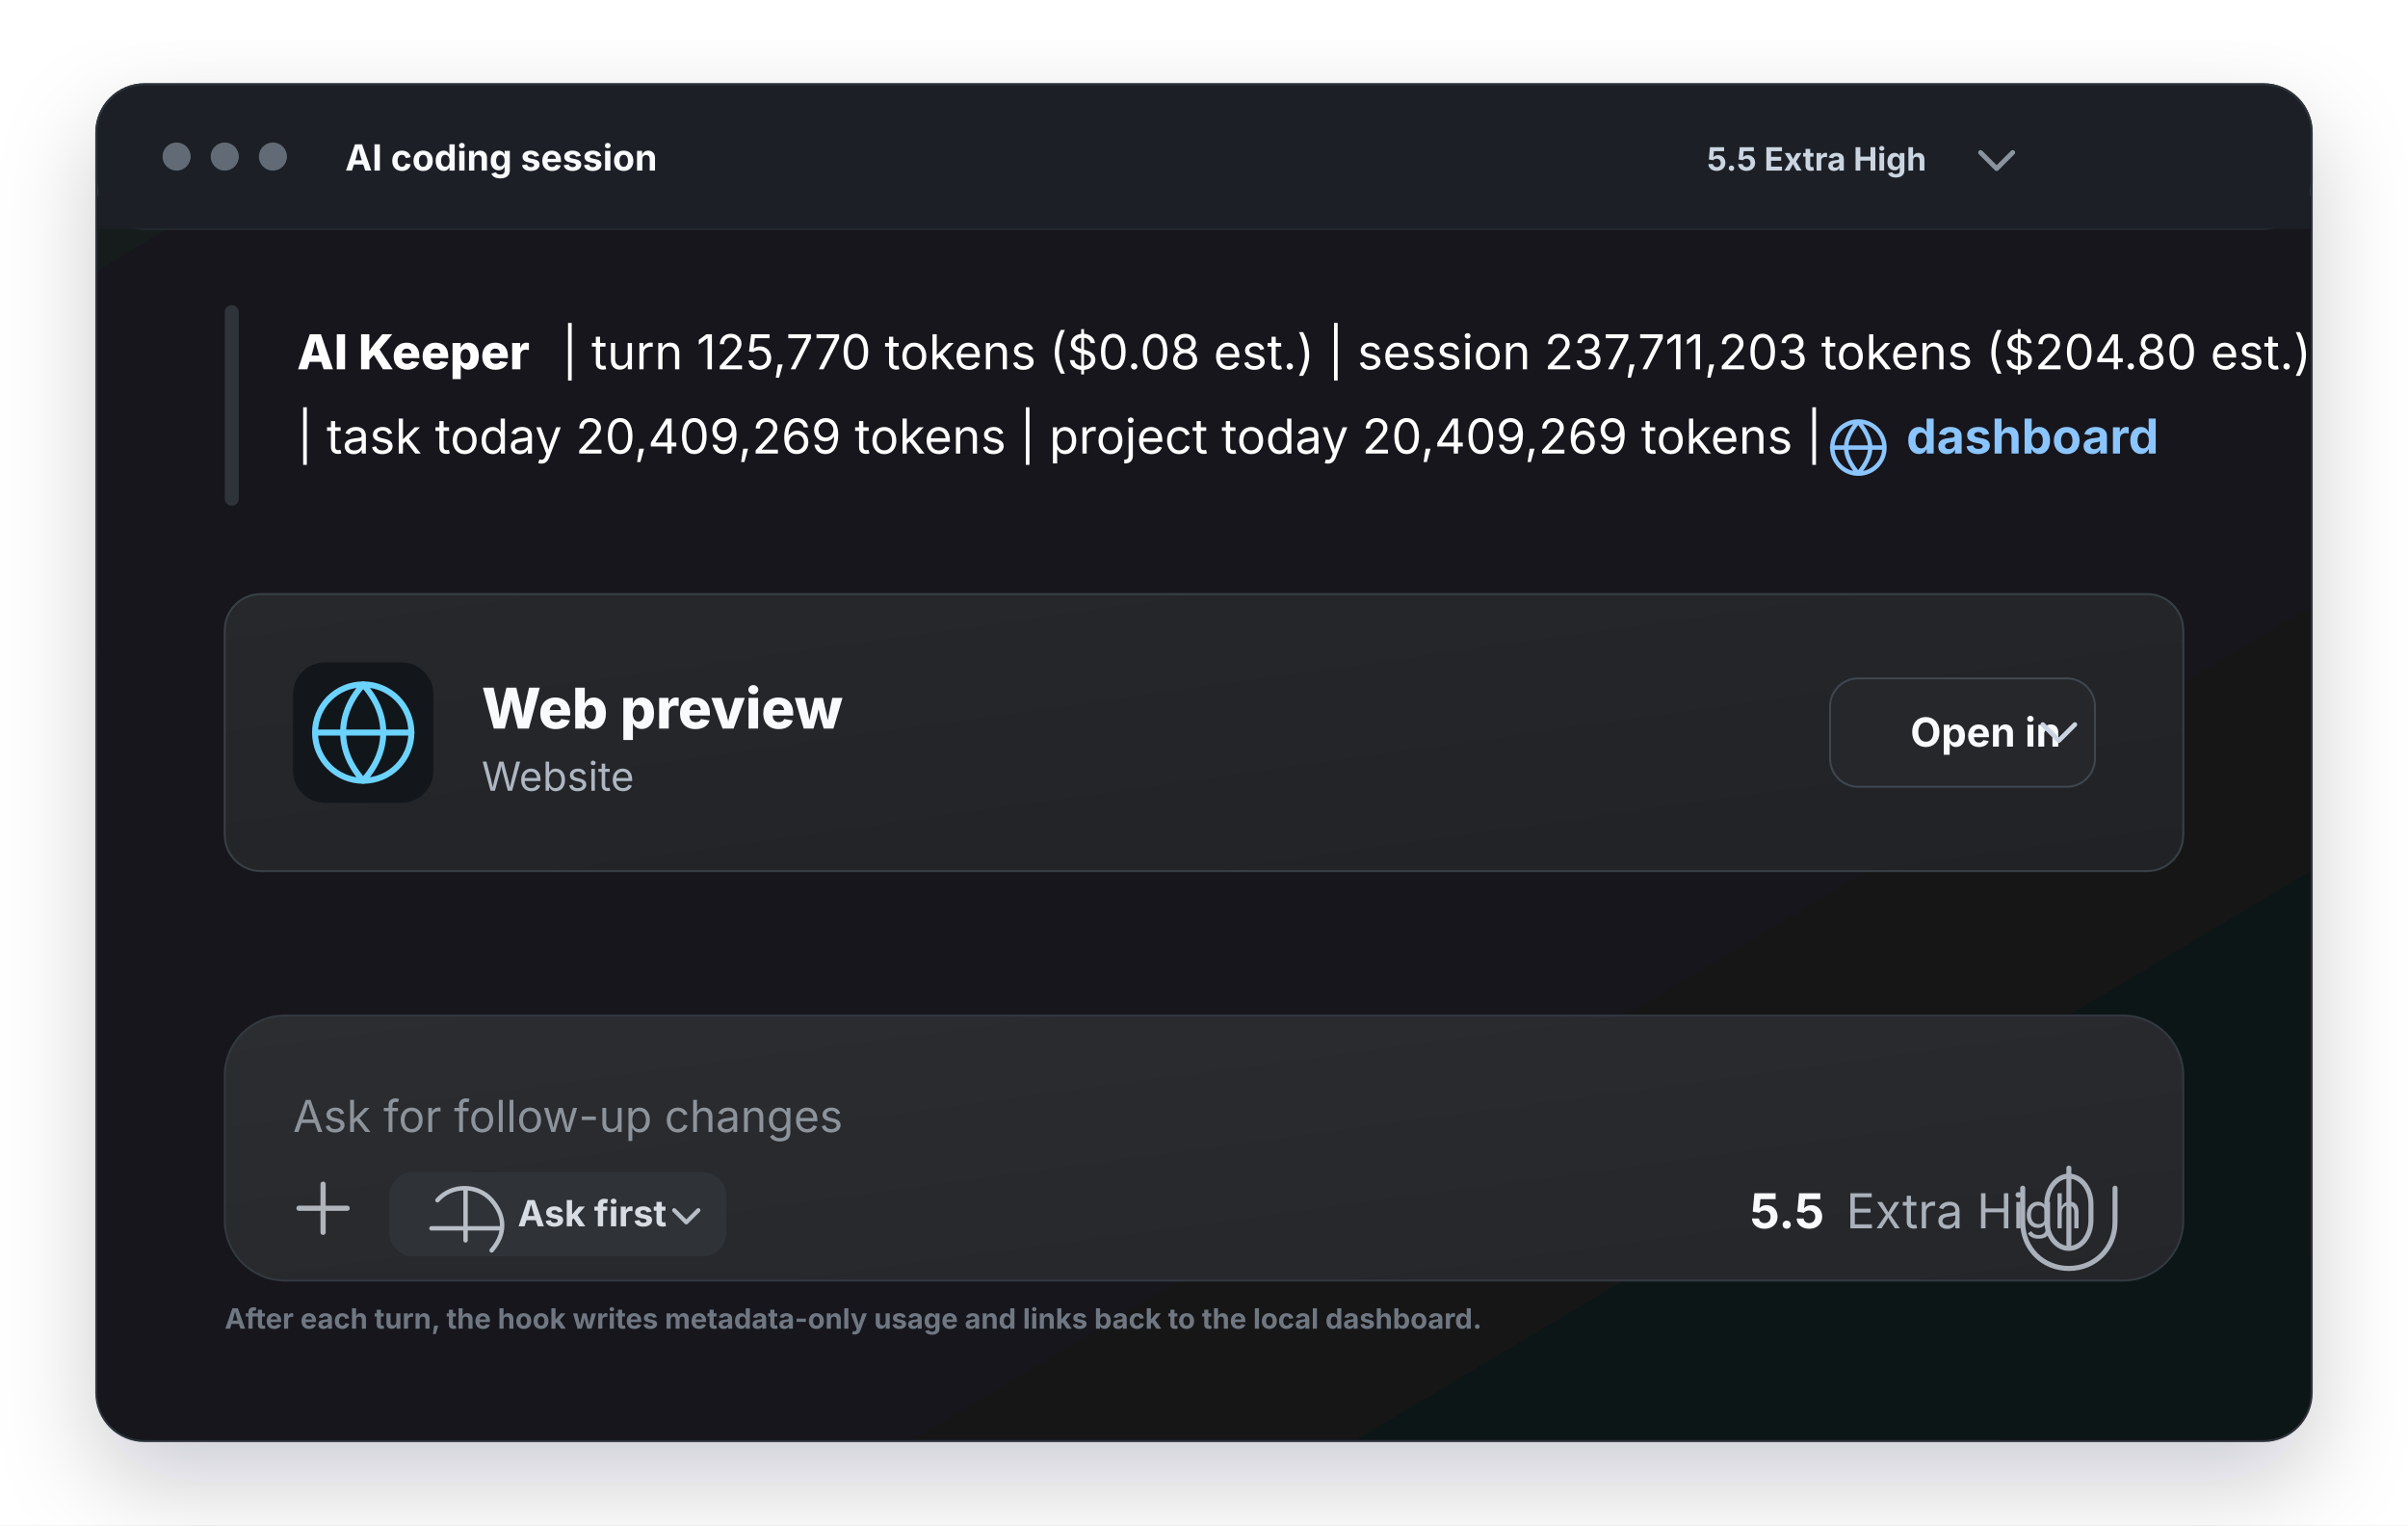
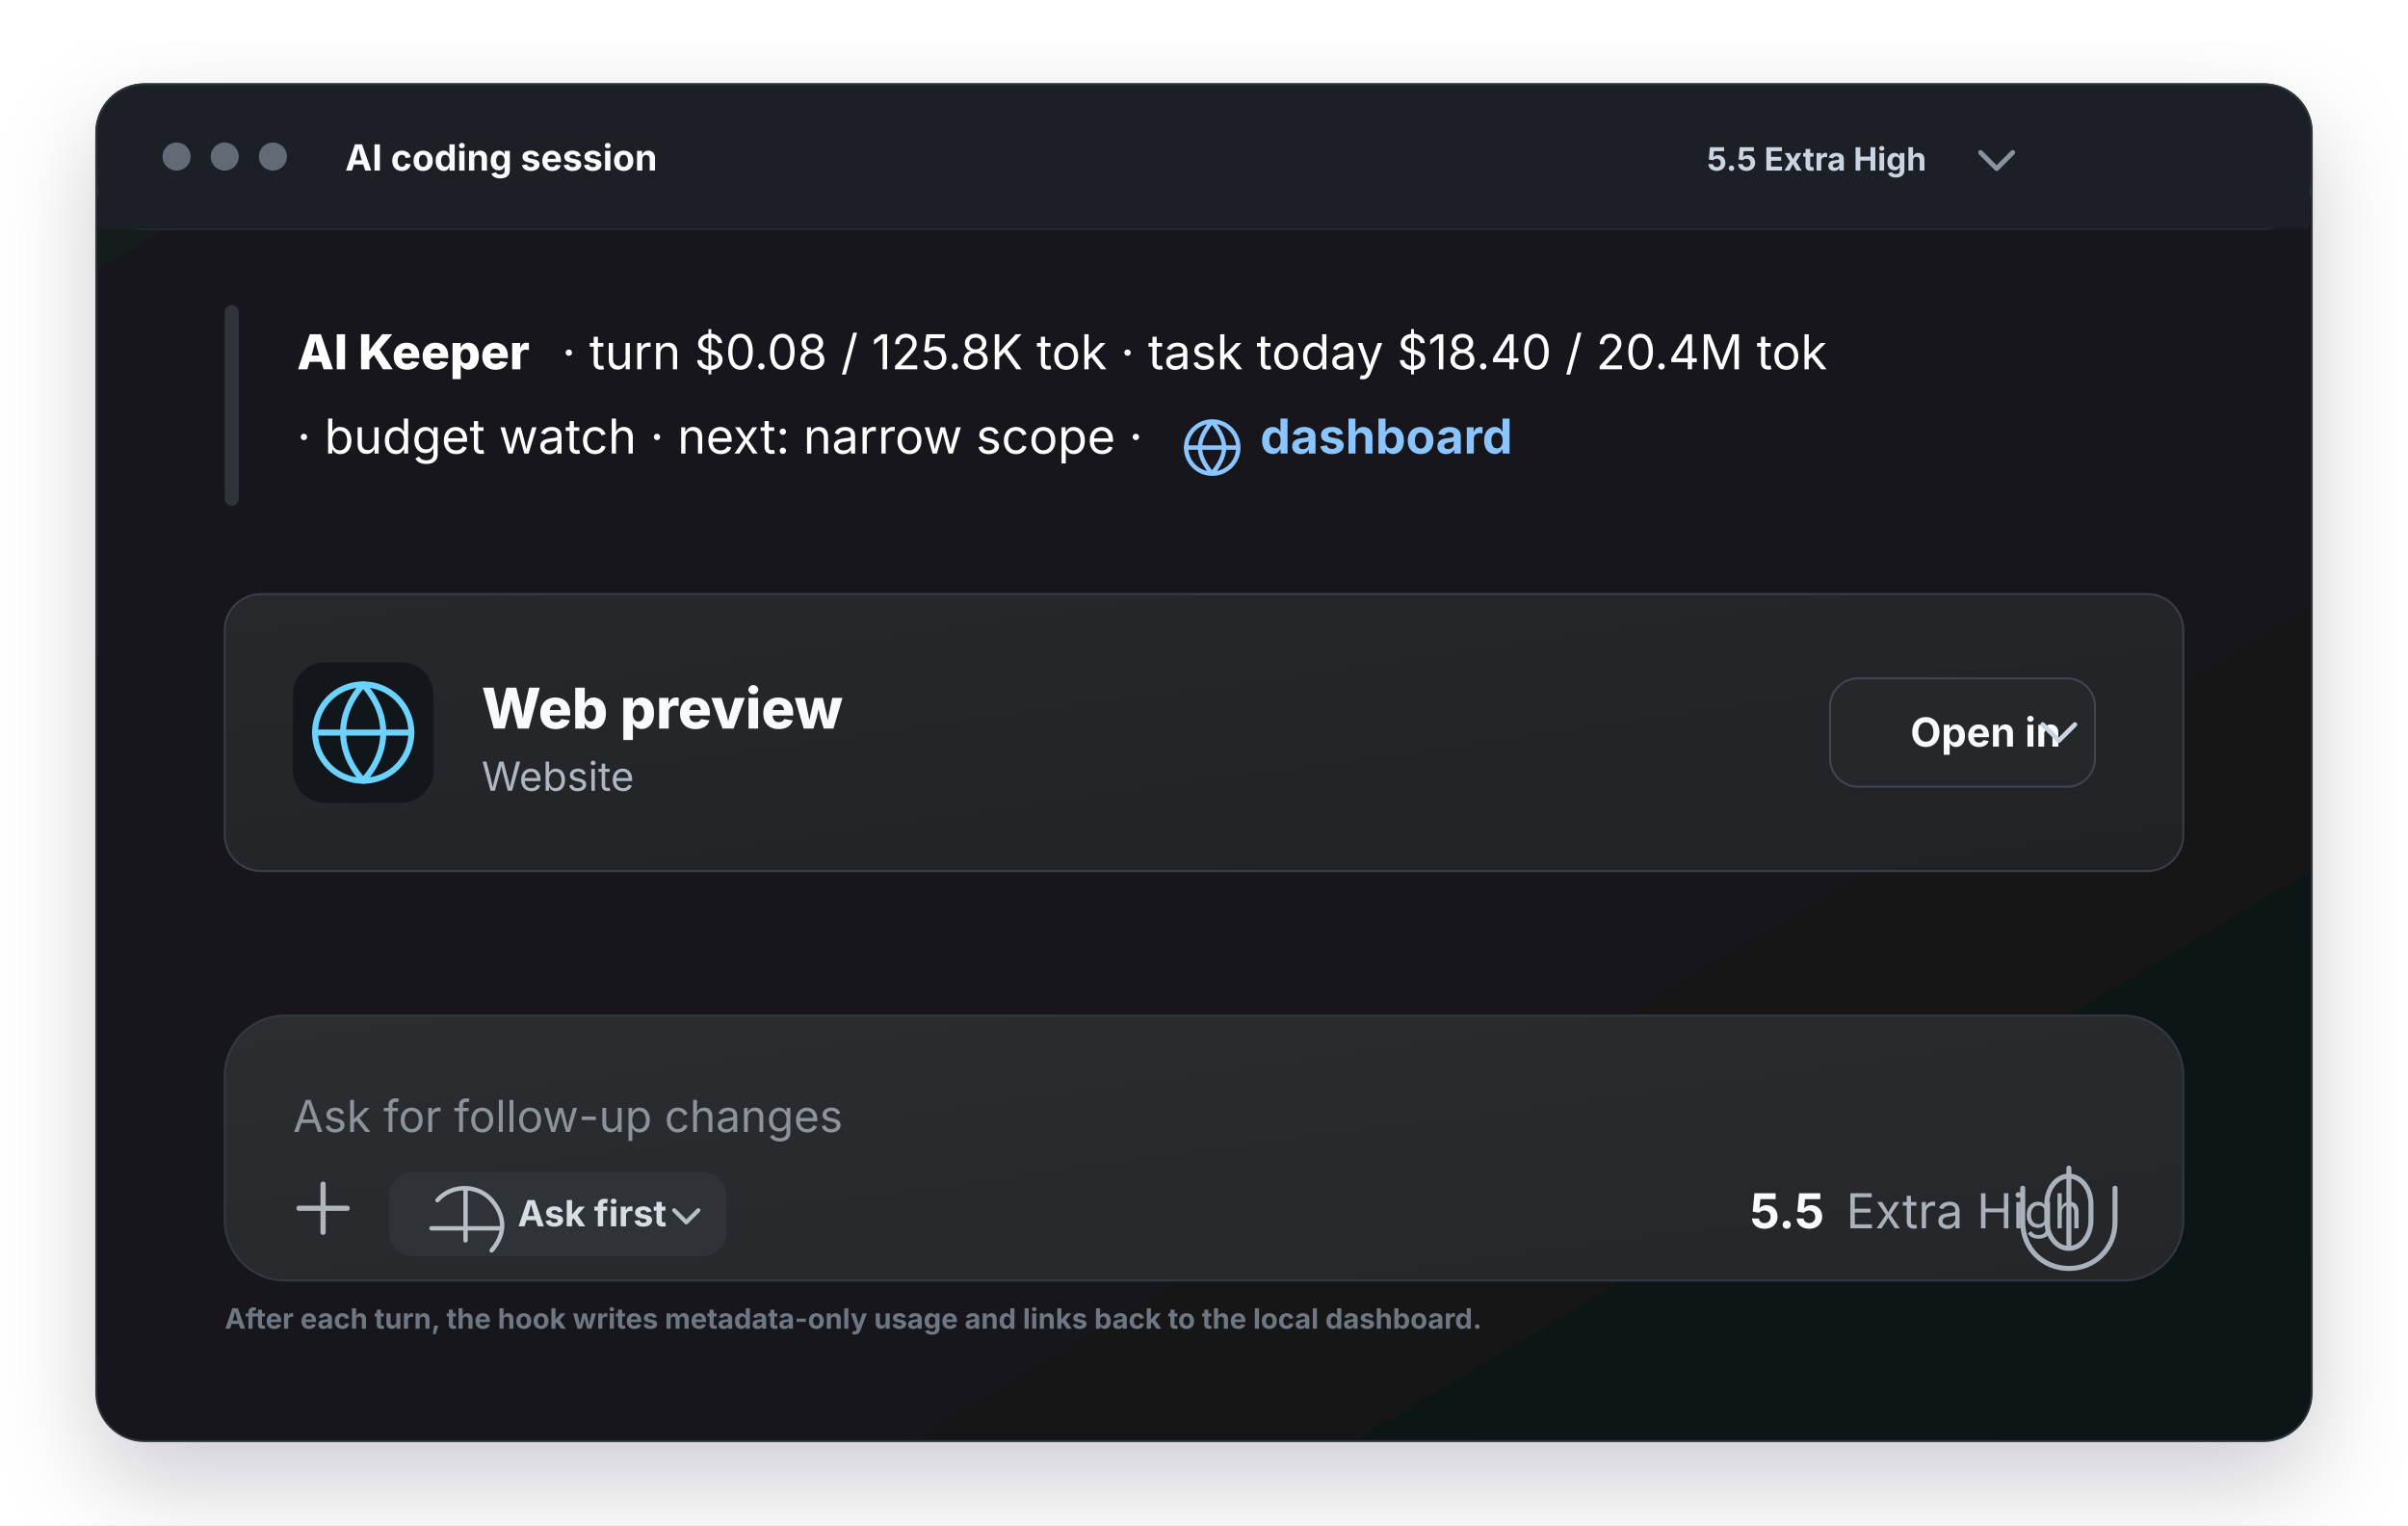
<svg xmlns="http://www.w3.org/2000/svg" width="1200" height="760" viewBox="0 0 1200 760" role="img" aria-labelledby="title desc">
  <defs>
    <filter id="window-shadow" x="-8%" y="-8%" width="116%" height="116%">
      <feDropShadow dx="0" dy="20" stdDeviation="24" flood-color="#0f172a" flood-opacity="0.20" />
    </filter>
    <linearGradient id="window-bg" x1="0" x2="1" y1="0" y2="1">
      <stop offset="0" stop-color="#171a1f" />
      <stop offset="1" stop-color="#101317" />
    </linearGradient>
    <linearGradient id="composer-bg" x1="0" x2="1" y1="0" y2="1">
      <stop offset="0" stop-color="#2b2d31" />
      <stop offset="1" stop-color="#24262a" />
    </linearGradient>
    <linearGradient id="preview-card-bg" x1="0" x2="1" y1="0" y2="1">
      <stop offset="0" stop-color="#26282c" />
      <stop offset="1" stop-color="#202226" />
    </linearGradient>
  </defs>
  <rect width="1200" height="760" fill="#ffffff" />
  <rect x="48" y="42" width="1104" height="676" rx="24" fill="url(#window-bg)" stroke="#2d333a" filter="url(#window-shadow)" />
  <rect x="48" y="42" width="1104" height="72" rx="24" fill="#1c2026" stroke="#2d333a" />
  <rect x="49" y="82" width="1102" height="32" fill="#1c2026" />
  <circle cx="88" cy="78" r="7" fill="#626b75" />
  <circle cx="112" cy="78" r="7" fill="#626b75" />
  <circle cx="136" cy="78" r="7" fill="#626b75" />
  <text x="172" y="85" font-family="-apple-system,BlinkMacSystemFont,Segoe UI,sans-serif" font-size="18" font-weight="650" fill="#f8fafc">AI coding session</text>
  <text x="960" y="85" text-anchor="end" font-family="-apple-system,BlinkMacSystemFont,Segoe UI,sans-serif" font-size="16" font-weight="650" fill="#cbd5e1">5.5 Extra High</text>
  <path d="M987 76l8 8 8-8" fill="none" stroke="#8b949e" stroke-width="2.4" stroke-linecap="round" stroke-linejoin="round" />
  <g transform="translate(112 150)">
    <rect x="0" y="2" width="7" height="100" rx="3.5" fill="#2f343a" />
    <text x="36" y="34" font-family="-apple-system,BlinkMacSystemFont,Segoe UI,sans-serif" font-size="24" font-weight="760" fill="#ffffff">AI Keeper</text>
-     <text x="168" y="34" font-family="-apple-system,BlinkMacSystemFont,Segoe UI,sans-serif" font-size="24" fill="#ffffff">| turn 125,770 tokens ($0.08 est.) | session 237,711,203 tokens ($204.80 est.)</text>
-     <text x="36" y="76" font-family="-apple-system,BlinkMacSystemFont,Segoe UI,sans-serif" font-size="24" fill="#ffffff">| task today 20,409,269 tokens | project today 20,409,269 tokens |</text>
-     <text x="838" y="76" font-family="-apple-system,BlinkMacSystemFont,Segoe UI,sans-serif" font-size="24" font-weight="700" fill="#8bc5ff">dashboard</text>
-     <path d="M814 60a13 13 0 1 0 0.2 0M801 73h26M814 60c4 4.8 6 9 6 13s-2 8.2-6 13M814 60c-4 4.8-6 9-6 13s2 8.2 6 13" fill="none" stroke="#8bc5ff" stroke-width="2.2" stroke-linecap="round" />
+     <text x="168" y="34" font-family="-apple-system,BlinkMacSystemFont,Segoe UI,sans-serif" font-size="24" fill="#ffffff">· turn $0.08 / 125.8K tok · task today $18.40 / 20.4M tok</text>
+     <text x="36" y="76" font-family="-apple-system,BlinkMacSystemFont,Segoe UI,sans-serif" font-size="24" fill="#ffffff">· budget watch · next: narrow scope ·</text>
+     <text x="516" y="76" font-family="-apple-system,BlinkMacSystemFont,Segoe UI,sans-serif" font-size="24" font-weight="700" fill="#8bc5ff">dashboard</text>
+     <path d="M492 60a13 13 0 1 0 0.2 0M479 73h26M492 60c4 4.8 6 9 6 13s-2 8.2-6 13M492 60c-4 4.8-6 9-6 13s2 8.2 6 13" fill="none" stroke="#8bc5ff" stroke-width="2.2" stroke-linecap="round" />
  </g>
  <g transform="translate(112 296)">
    <rect width="976" height="138" rx="18" fill="url(#preview-card-bg)" stroke="#383f46" />
    <rect x="34" y="34" width="70" height="70" rx="16" fill="#13161a" />
    <circle cx="69" cy="69" r="24" fill="#11161b" stroke="#6cd3ff" stroke-width="3" />
    <path d="M45 69h48M69 45c7 8 10 16 10 24s-3 16-10 24M69 45c-7 8-10 16-10 24s3 16 10 24" fill="none" stroke="#6cd3ff" stroke-width="3" stroke-linecap="round" />
    <text x="128" y="67" font-family="-apple-system,BlinkMacSystemFont,Segoe UI,sans-serif" font-size="28" font-weight="760" fill="#f8fafc">Web preview</text>
    <text x="128" y="98" font-family="-apple-system,BlinkMacSystemFont,Segoe UI,sans-serif" font-size="20" fill="#aeb6c1">Website</text>
    <rect x="800" y="42" width="132" height="54" rx="14" fill="#25272b" stroke="#3f464e" />
    <text x="840" y="76" font-family="-apple-system,BlinkMacSystemFont,Segoe UI,sans-serif" font-size="20" font-weight="650" fill="#f8fafc">Open in</text>
    <path d="M906 65l8 8 8-8" fill="none" stroke="#cbd5e1" stroke-width="2.3" stroke-linecap="round" stroke-linejoin="round" />
  </g>
  <g transform="translate(112 506)">
    <rect width="976" height="132" rx="30" fill="url(#composer-bg)" stroke="#333940" />
    <text x="34" y="58" font-family="-apple-system,BlinkMacSystemFont,Segoe UI,sans-serif" font-size="22" fill="#8d939b">Ask for follow-up changes</text>
    <path d="M37 96h24M49 84v24" stroke="#b0b5bc" stroke-width="2.6" stroke-linecap="round" />
    <rect x="82" y="78" width="168" height="42" rx="12" fill="#2f3338" />
    <path d="M106 92c7-8 20-8 27 0 7 8 7 17 0 25M120 86v26M103 106h34" fill="none" stroke="#b8bec6" stroke-width="2.2" stroke-linecap="round" />
    <text x="146" y="105" font-family="-apple-system,BlinkMacSystemFont,Segoe UI,sans-serif" font-size="18" font-weight="650" fill="#d8dde3">Ask first</text>
    <path d="M224 97l6 6 6-6" fill="none" stroke="#b8bec6" stroke-width="2.1" stroke-linecap="round" stroke-linejoin="round" />
    <text x="760" y="106" font-family="-apple-system,BlinkMacSystemFont,Segoe UI,sans-serif" font-size="24" font-weight="720" fill="#f8fafc">5.5</text>
    <text x="808" y="106" font-family="-apple-system,BlinkMacSystemFont,Segoe UI,sans-serif" font-size="24" fill="#aab1ba">Extra High</text>
    <path d="M942 86v17c0 13-10 23-23 23s-23-10-23-23V86" fill="none" stroke="#aab1ba" stroke-width="2.5" stroke-linecap="round" />
    <path d="M919 76v38M908 94c0-8 5-14 11-14s11 6 11 14v8c0 8-5 14-11 14s-11-6-11-14z" fill="none" stroke="#aab1ba" stroke-width="2.5" stroke-linecap="round" />
  </g>
  <g transform="translate(112 662)">
    <text x="0" y="0" font-family="-apple-system,BlinkMacSystemFont,Segoe UI,sans-serif" font-size="14" font-weight="650" fill="#6f7782">After each turn, the hook writes metadata-only usage and links back to the local dashboard.</text>
  </g>
</svg>
